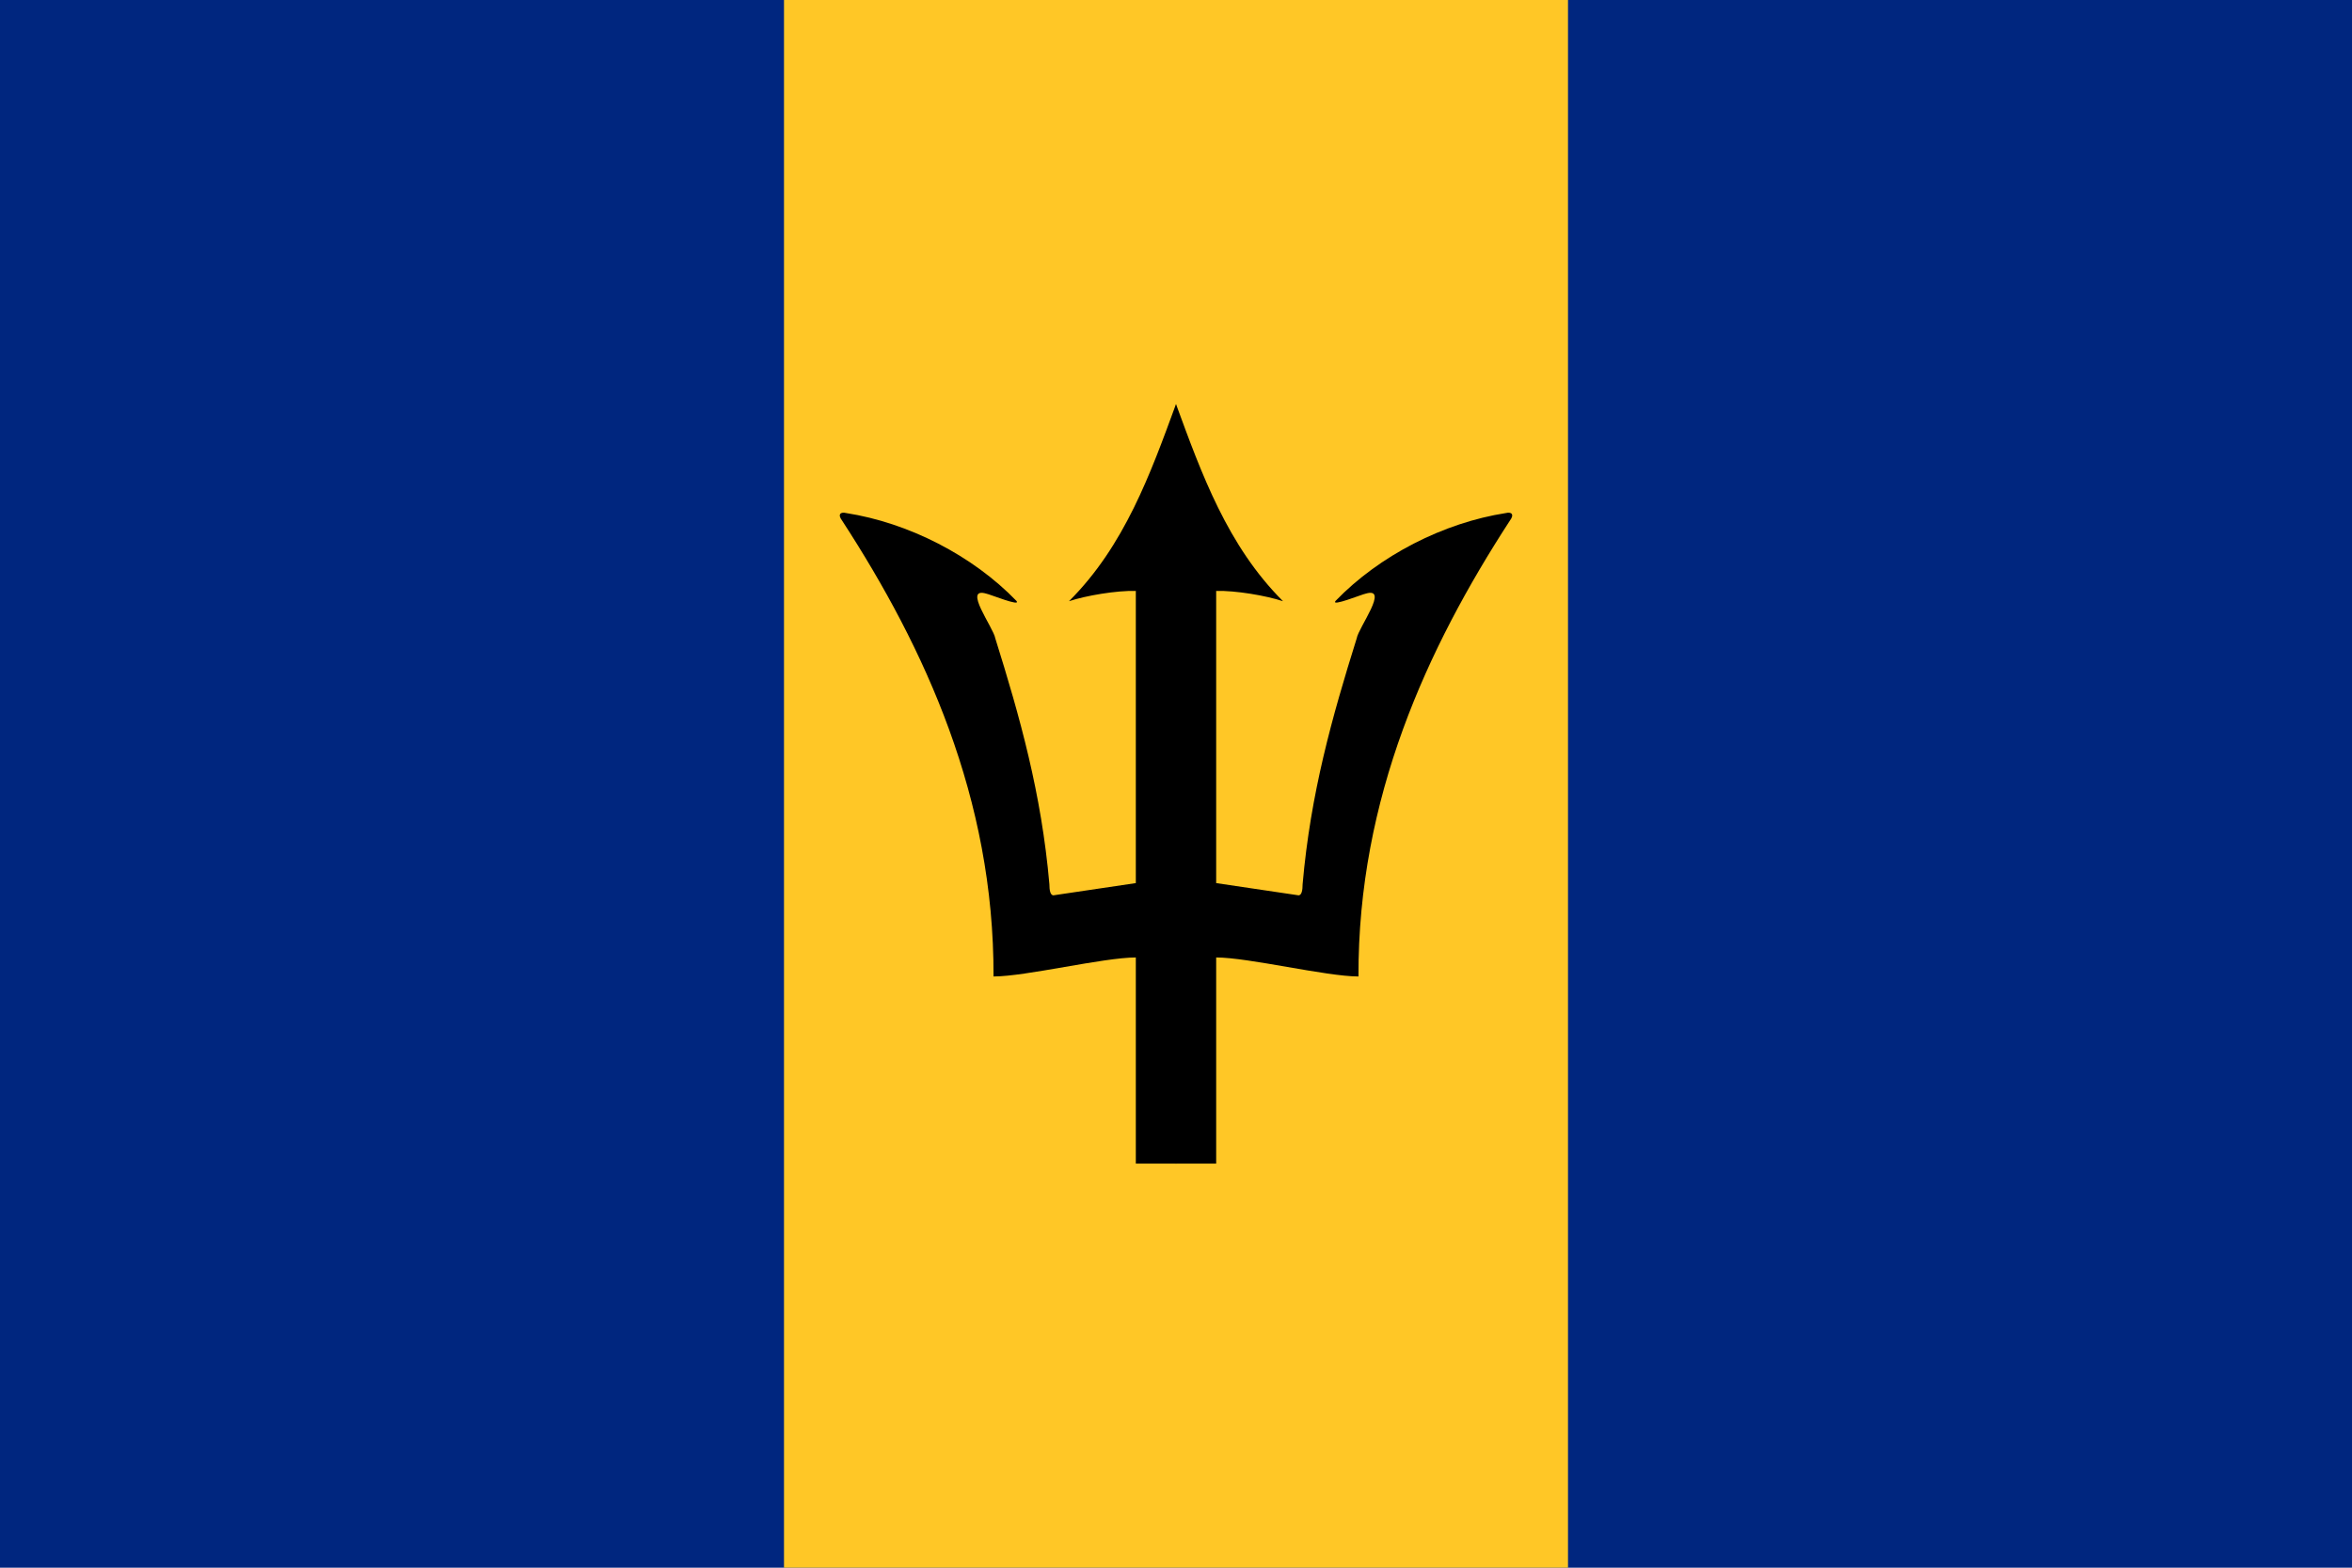
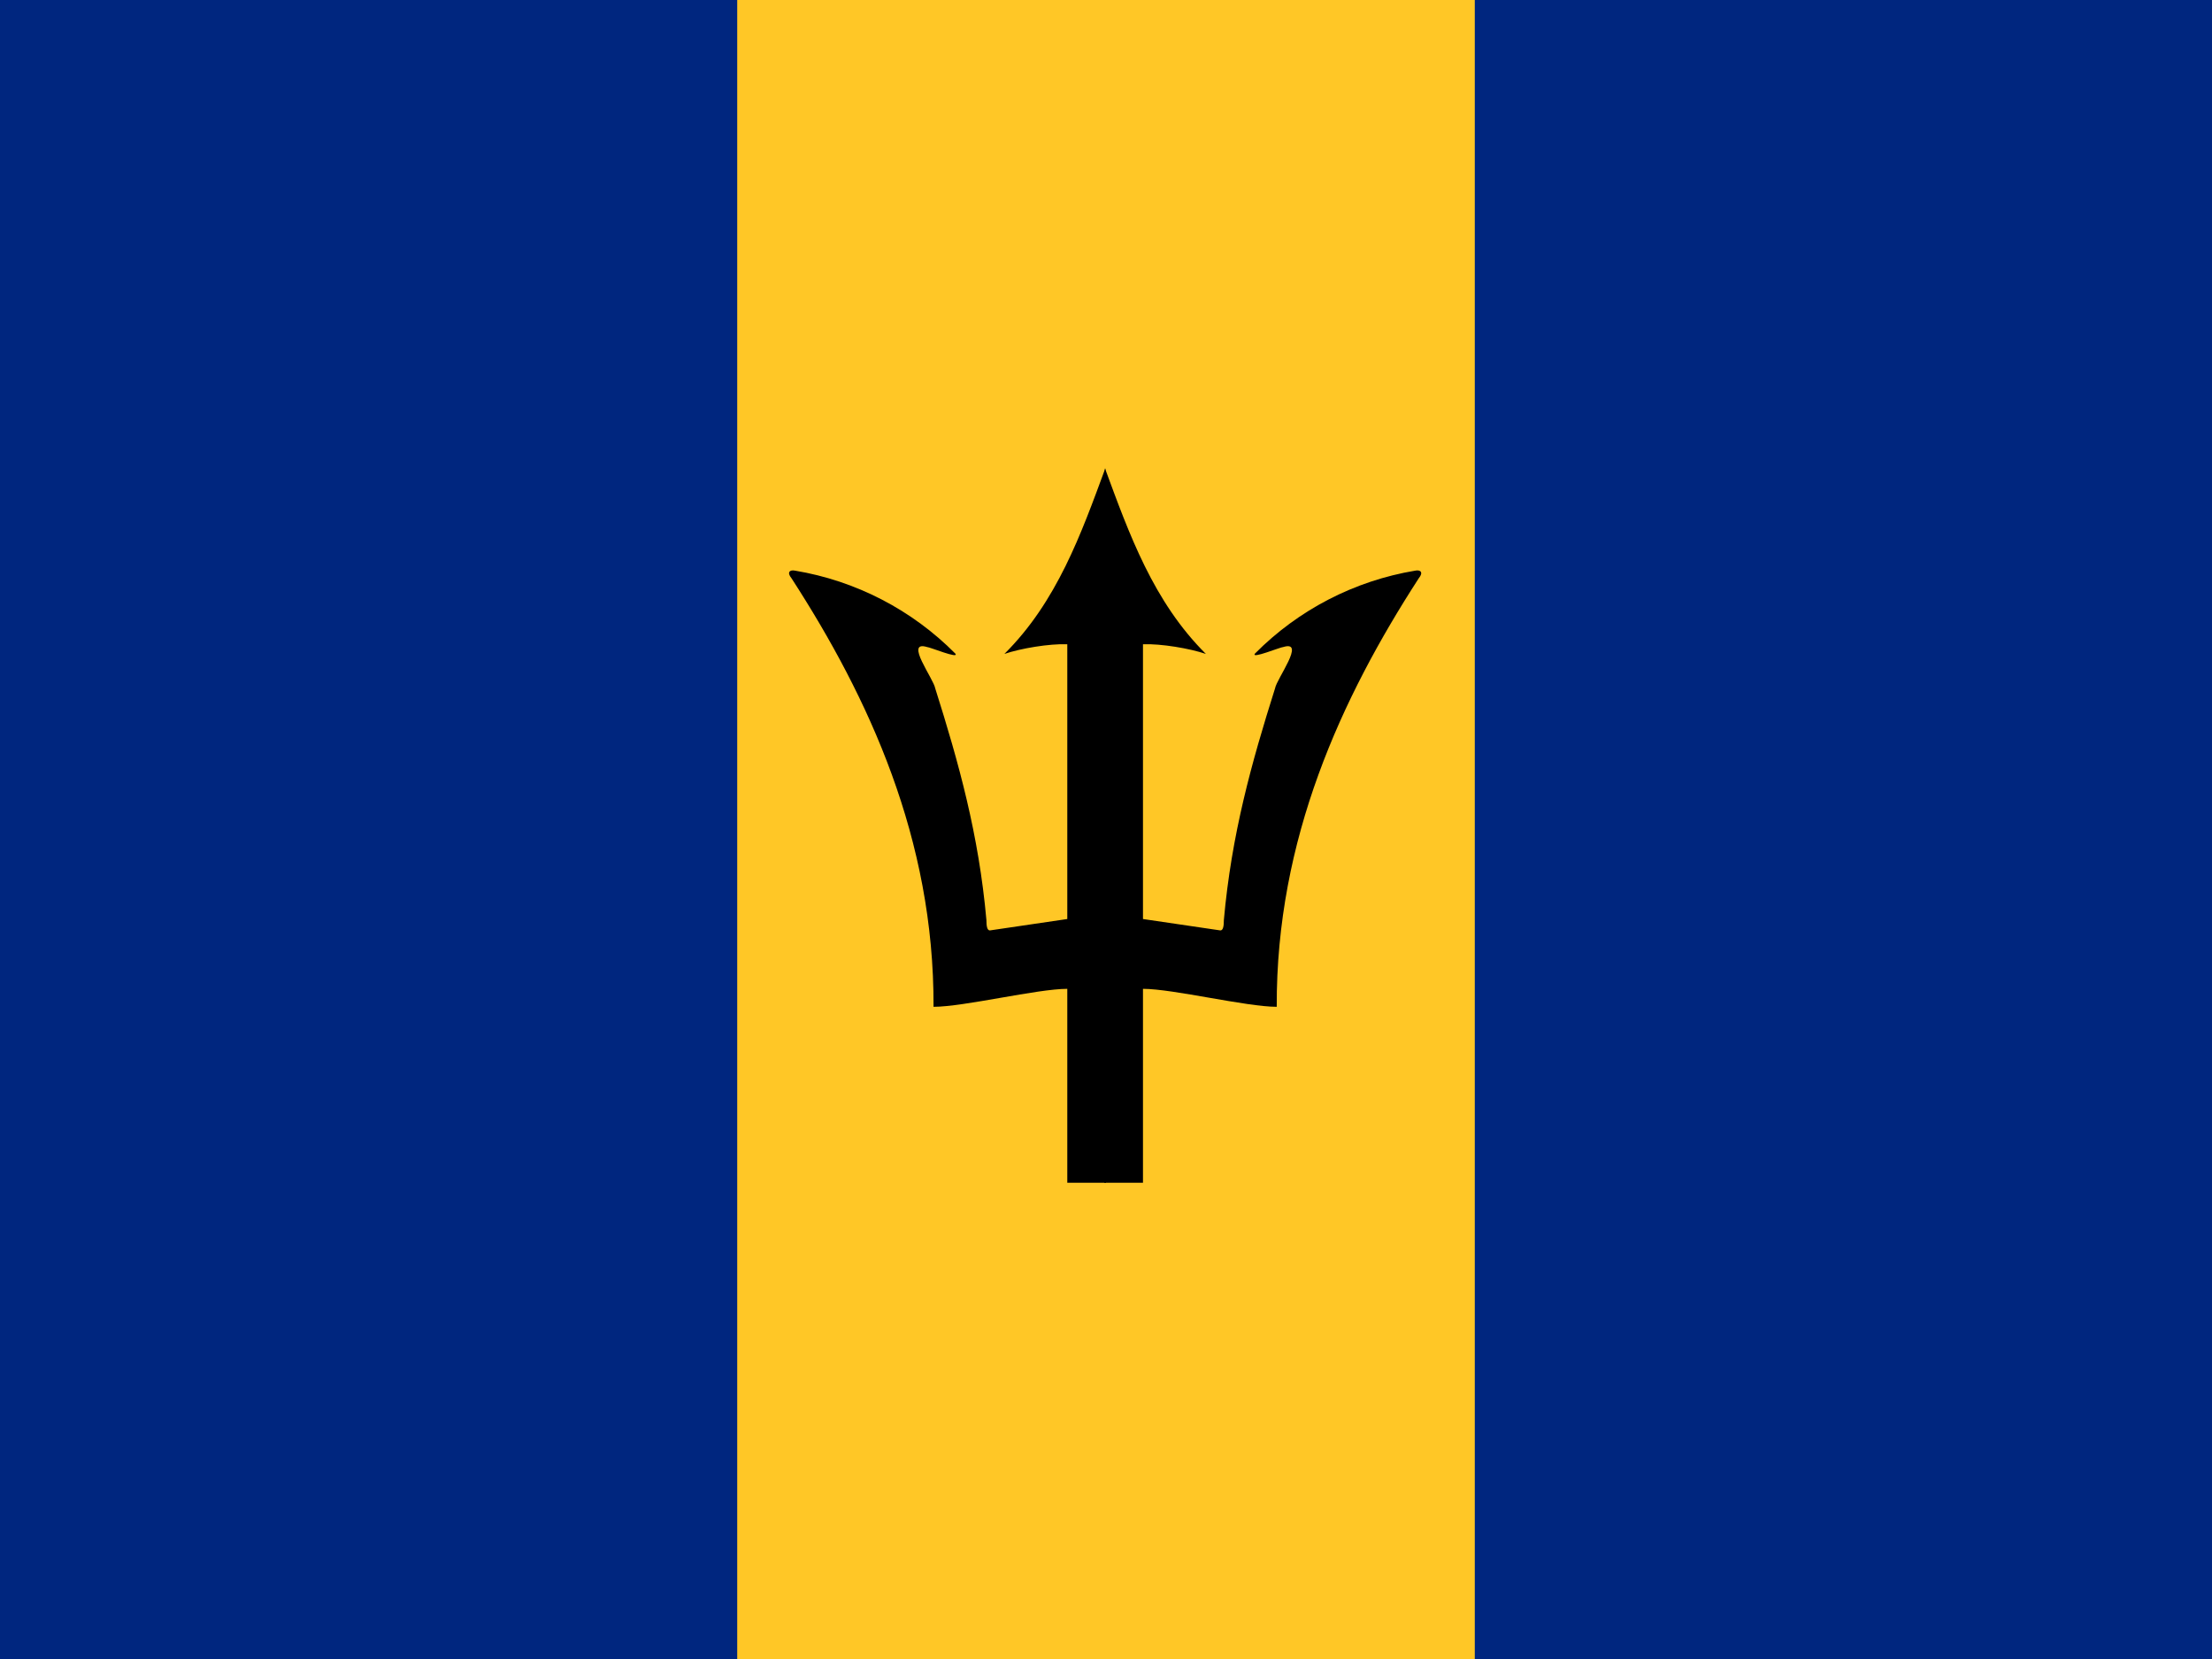
- <svg xmlns="http://www.w3.org/2000/svg" xmlns:xlink="http://www.w3.org/1999/xlink" width="1500" height="1000" viewBox="0 0 24000 16000">
-   <path fill="#00267f" d="M0 0h24000v16000H0z" />
-   <path fill="#ffc726" d="M8000 0h8000v16000H8000z" />
-   <path id="a" fill="#000" d="M12000 4124c-260 709-525 1447-1092 2012 176-58 484-110 682-105v2982l-842 125c-30-3-40-50-40-114-81-926-300-1704-552-2509-18-110-337-530-91-456 30 4 359 138 307 74-448-464-1103-798-1739-897-56-14-89 14-39 79 844 1299 1550 2832 1544 4651 328 0 1123-194 1452-194v2104h415l95-5876z" />
-   <use xlink:href="#a" transform="matrix(-1 0 0 1 24000 0)" />
+ <svg xmlns="http://www.w3.org/2000/svg" xmlns:xlink="http://www.w3.org/1999/xlink" id="flag-icons-bb" viewBox="0 0 640 480">
+   <path fill="#00267f" d="M0 0h640v480H0z" />
+   <path fill="#ffc726" d="M213.3 0h213.4v480H213.3z" />
+   <path id="a" d="M319.8 135.5c-7 19-14 38.6-29.2 53.7 4.7-1.6 13-3 18.2-2.8v79.5l-22.4 3.3c-.8 0-1-1.3-1-3-2.2-24.7-8-45.5-14.8-67-.5-2.9-9-14-2.4-12 .8 0 9.5 3.6 8.2 1.9a85 85 0 0 0-46.4-24c-1.5-.3-2.4.5-1 2.2 22.4 34.6 41.3 75.5 41.1 124 8.8 0 30-5.2 38.7-5.2v56.1H320l2.5-156.7z" />
+   <use xlink:href="#a" width="100%" height="100%" transform="matrix(-1 0 0 1 639.5 0)" />
</svg>
